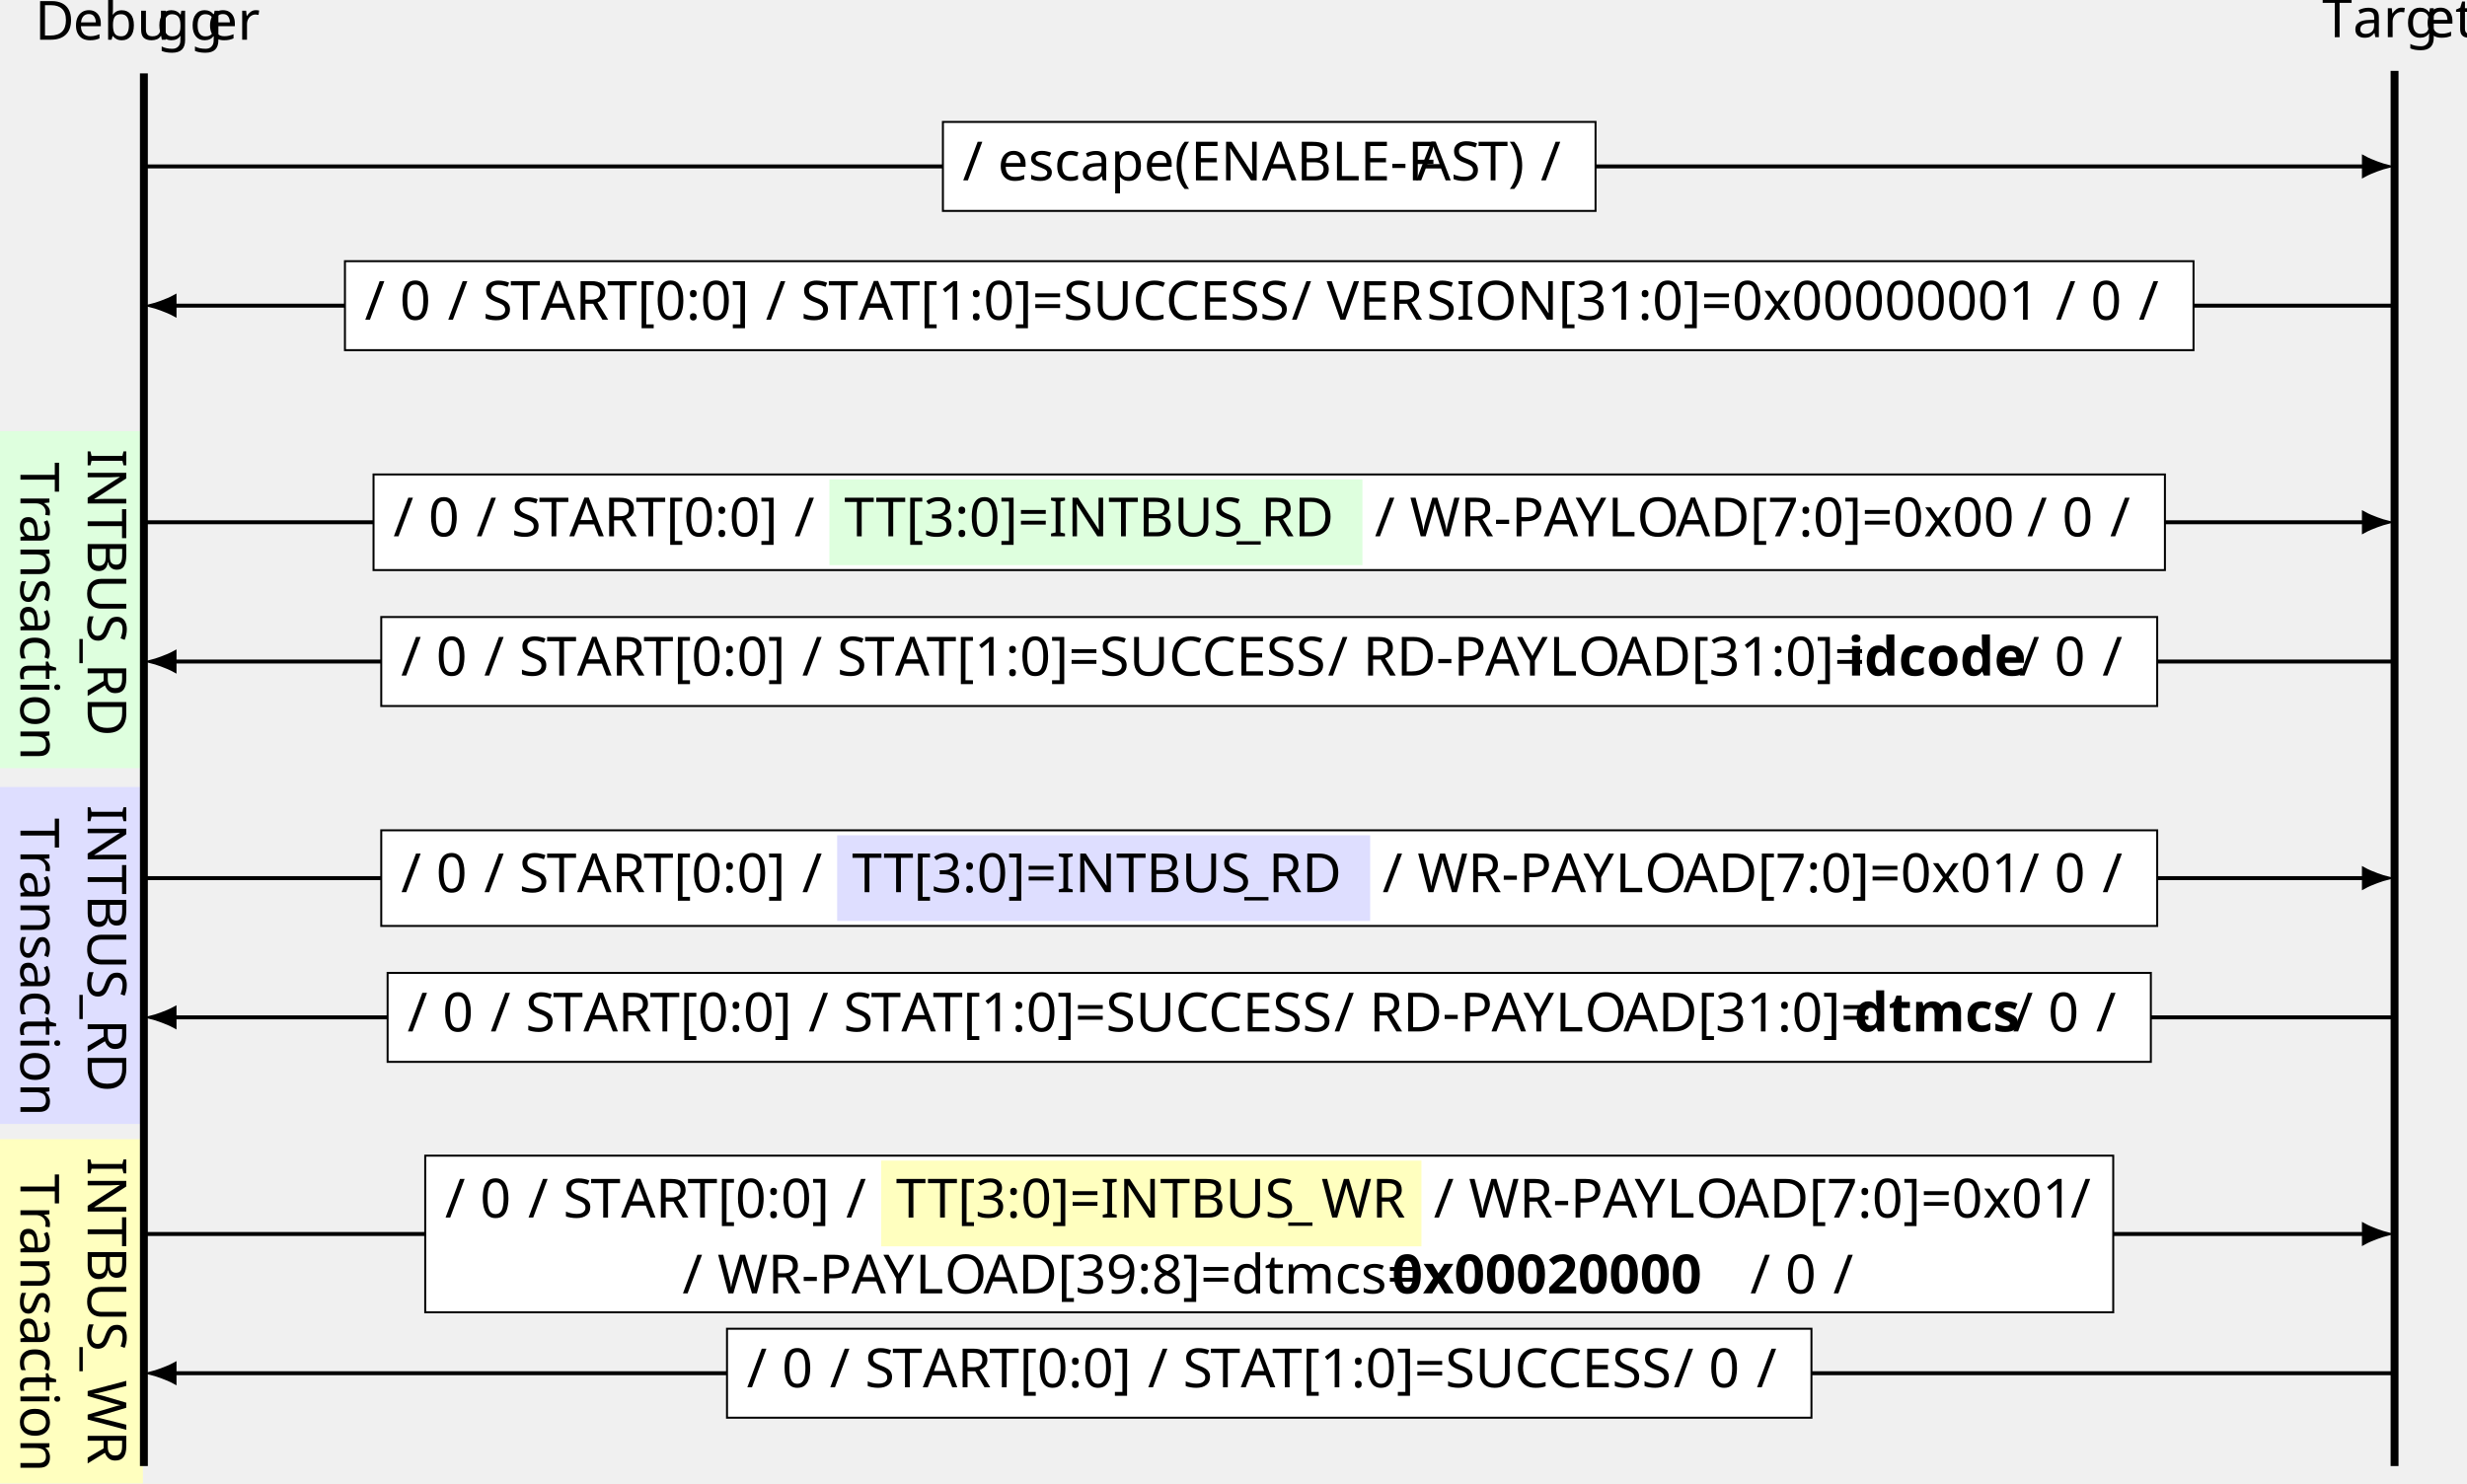
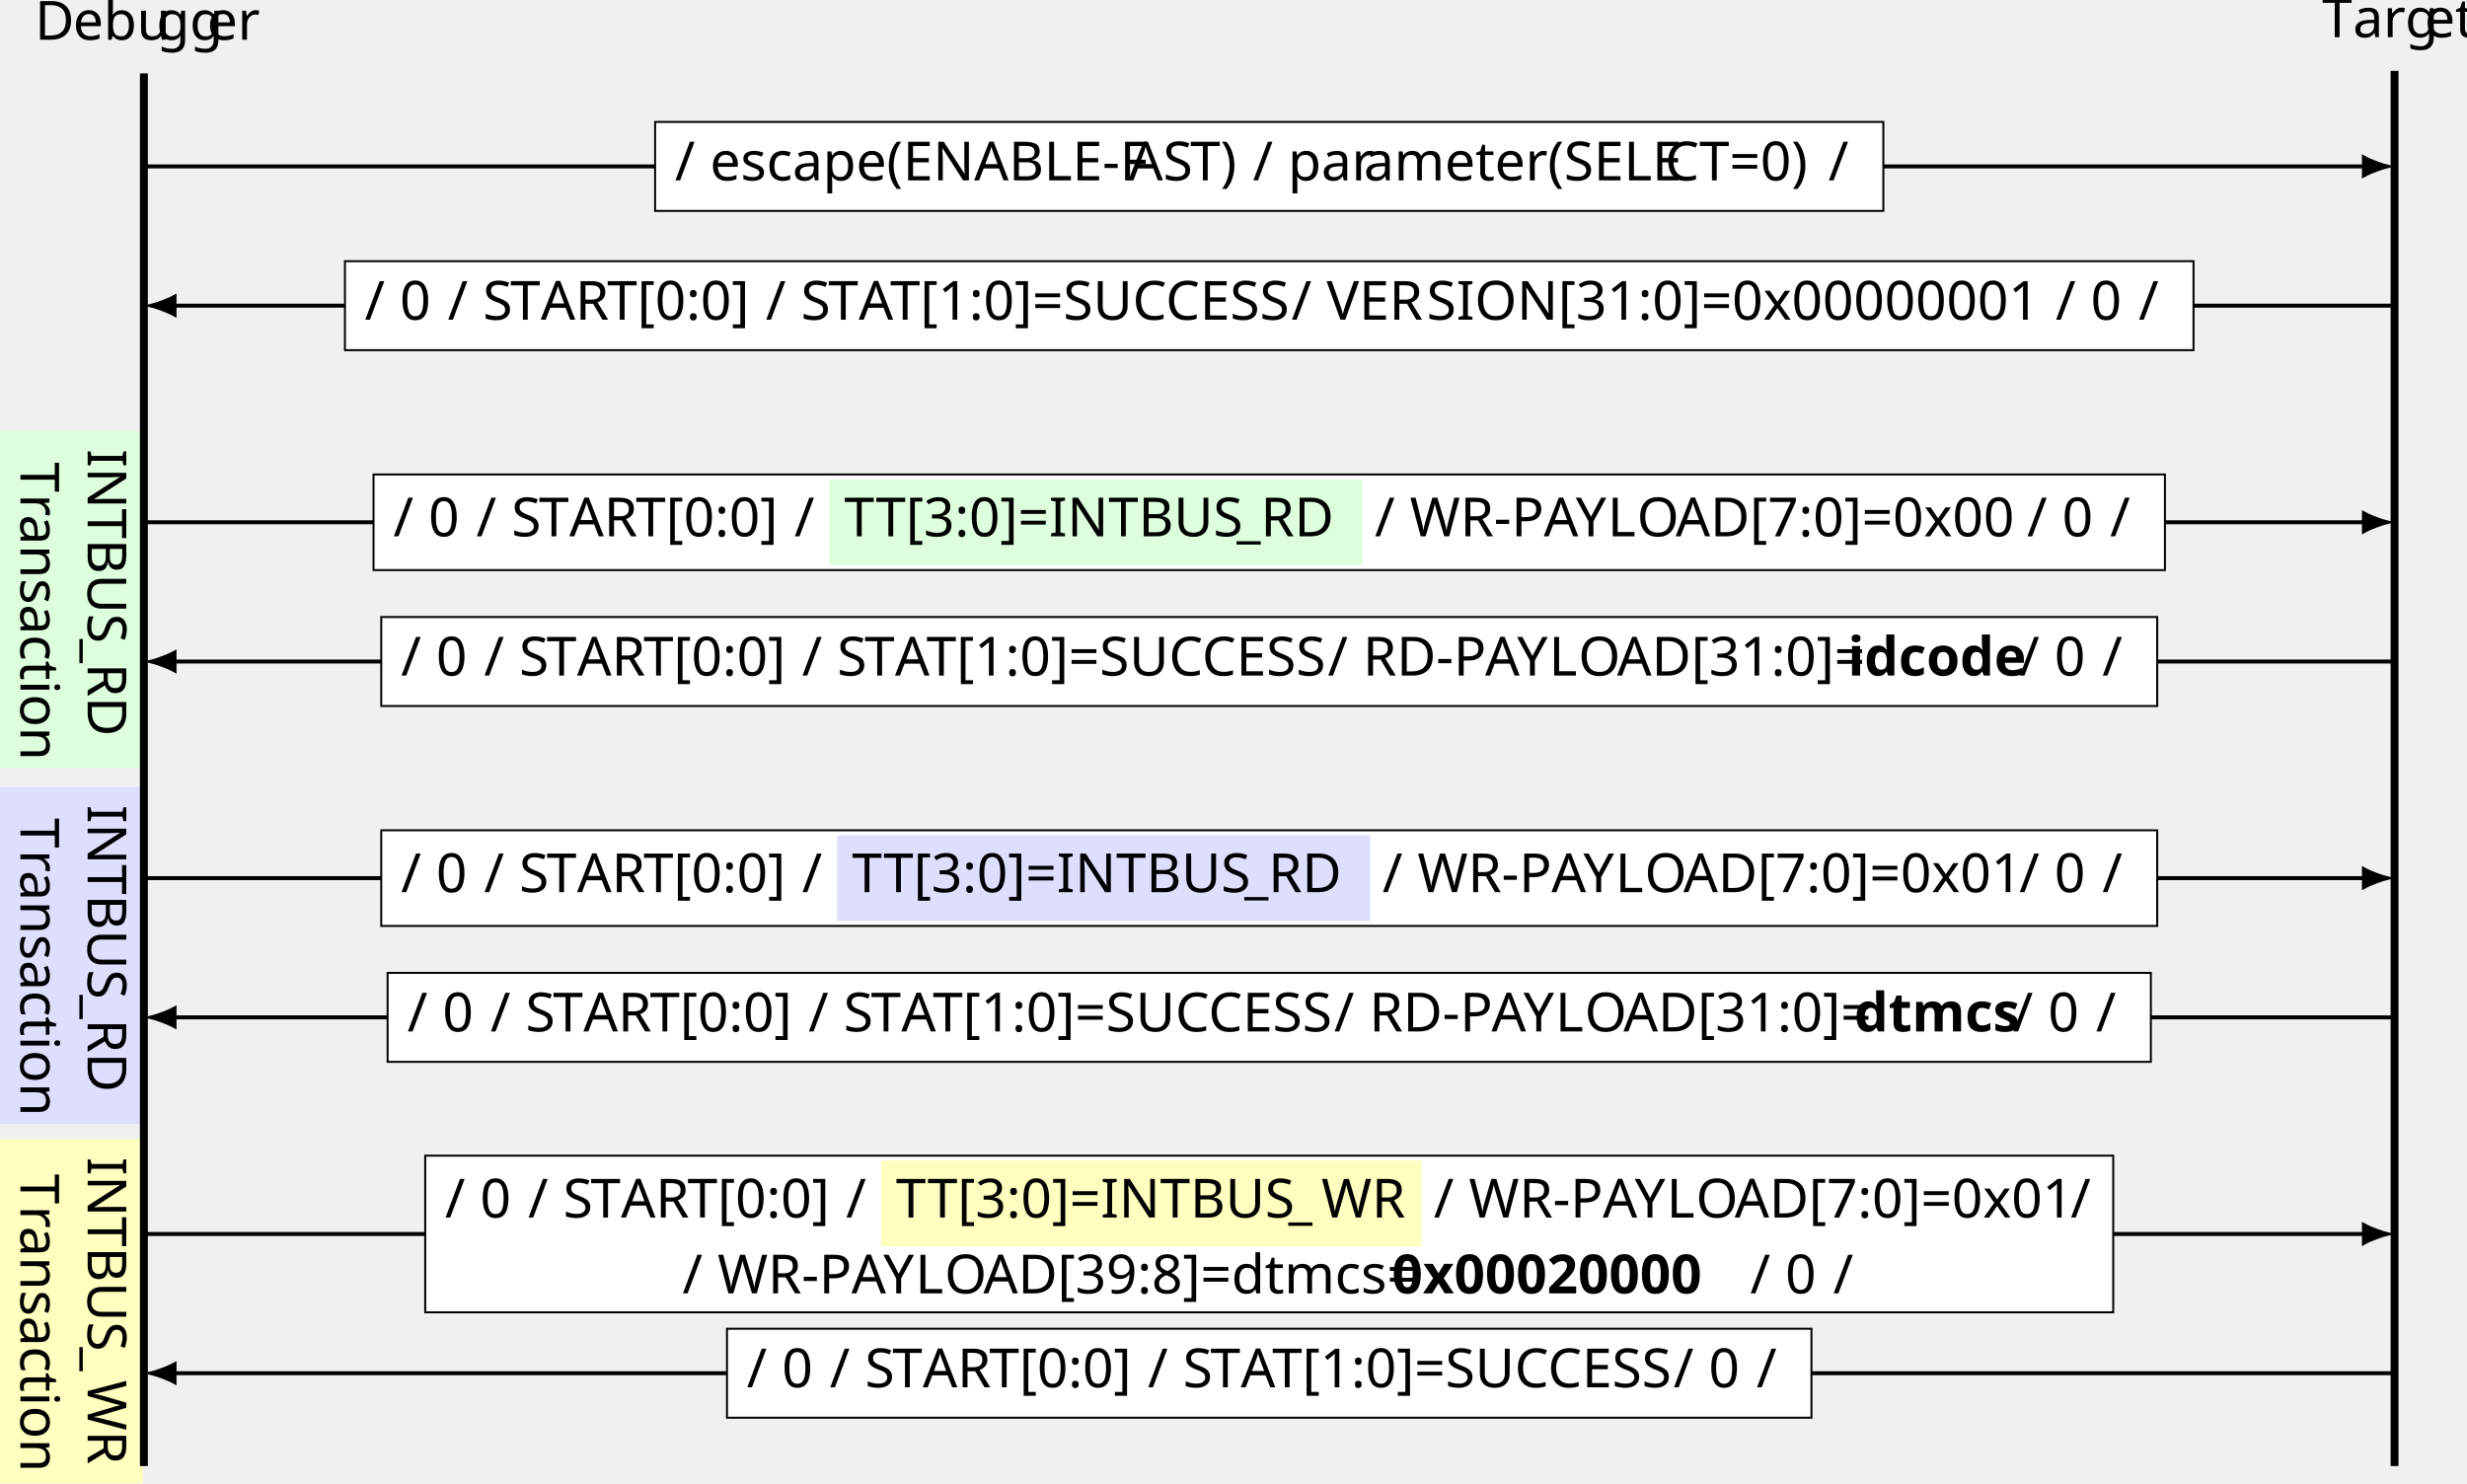
<svg xmlns="http://www.w3.org/2000/svg" version="1.1" width="497.14pt" height="298.969pt" viewBox="-72 -68.364 497.14 298.969">
  <style type="text/css">
text.f0 {font-family:Petrona;font-weight:bold;font-size:10.909px}
text.f1 {font-family:Petrona;font-weight:300;font-size:10.909px}



</style>
  <g id="page1">
    <text class="f1" x="-43.005" y="-62.888" transform="matrix(1 0 0 1 -21.9766 2.5309)">D<tspan x="-35.303">ebu</tspan>
      <tspan x="-18.503">gg</tspan>
      <tspan x="-8.292">er</tspan>
    </text>
    <text class="f1" x="-43.005" y="-62.888" transform="matrix(1 0 0 1 438.9521 2.0237)">T<tspan x="-36.809">arg</tspan>
      <tspan x="-22.343">et</tspan>
    </text>
    <path d="M-43.004-34.824H404.367" stroke="#000" fill="none" stroke-width=".797" stroke-miterlimit="10" />
    <path d="M408.902-34.824C408.344-34.961 405.898-35.746 404.367-36.598V-33.051C405.898-33.902 408.344-34.687 408.902-34.824Z" />
    <path d="M408.902-34.824C408.344-34.961 405.898-35.746 404.367-36.598V-33.051C405.898-33.902 408.344-34.687 408.902-34.824Z" stroke="#000" fill="none" stroke-width=".797" stroke-miterlimit="10" />
-     <path d="M118.012-25.859H249.527V-43.793H118.012Z" fill="#fff" />
-     <path d="M118.012-25.859H249.527V-43.793H118.012Z" stroke="#000" fill="none" stroke-width=".399" stroke-miterlimit="10" />
-     <text class="f1" x="-43.005" y="-62.888" transform="matrix(1 0 0 1 165.0011 30.8831)">/<tspan x="-35.925">escape(ENABLE-F</tspan>
+     <path d="M60.016-25.859H307.524V-43.793H60.016Z" fill="#fff" />
+     <path d="M60.016-25.859H307.524V-43.793H60.016Z" stroke="#000" fill="none" stroke-width=".399" stroke-miterlimit="10" />
+     <text class="f1" x="-43.005" y="-62.888" transform="matrix(1 0 0 1 107.0076 30.8831)">/<tspan x="-35.925">escape(ENABLE-F</tspan>
      <tspan x="48.391">AS</tspan>
      <tspan x="60.849">T)</tspan>
      <tspan x="73.46">/</tspan>
+       <tspan x="80.54">par</tspan>
+       <tspan x="95.813">ameter(SELE</tspan>
+       <tspan x="156.511">C</tspan>
+       <tspan x="163.428">T=0)</tspan>
+       <tspan x="189.446">/</tspan>
    </text>
    <path d="M410.543-6.762H-36.828" stroke="#000" fill="none" stroke-width=".797" stroke-miterlimit="10" />
    <path d="M-41.363-6.762C-40.805-6.625-38.359-5.84-36.828-4.988V-8.535C-38.359-7.684-40.805-6.898-41.363-6.762Z" />
    <path d="M-41.363-6.762C-40.805-6.625-38.359-5.84-36.828-4.988V-8.535C-38.359-7.684-40.805-6.898-41.363-6.762Z" stroke="#000" fill="none" stroke-width=".797" stroke-miterlimit="10" />
    <path d="M-2.488 2.203H370.027V-15.727H-2.488Z" fill="#fff" />
    <path d="M-2.488 2.203H370.027V-15.727H-2.488Z" stroke="#000" fill="none" stroke-width=".399" stroke-miterlimit="10" />
    <text class="f1" x="-43.005" y="-62.888" transform="matrix(1 0 0 1 44.50313 58.96252)">/<tspan x="-35.925">0</tspan>
      <tspan x="-26.281">/</tspan>
      <tspan x="-19.201">S</tspan>
      <tspan x="-13.671">T</tspan>
      <tspan x="-7.54">AR</tspan>
      <tspan x="5.846">T[0:0]</tspan>
      <tspan x="37.799">/</tspan>
      <tspan x="44.879">S</tspan>
      <tspan x="50.409">T</tspan>
      <tspan x="56.54">A</tspan>
      <tspan x="62.868">T[1:0]=SUCCESS</tspan>
      <tspan x="143.748">/</tspan>
      <tspan x="150.828">VER</tspan>
      <tspan x="170.977">SION[31:0]=0x00000001</tspan>
      <tspan x="297.729">/</tspan>
      <tspan x="304.809">0</tspan>
      <tspan x="314.453">/</tspan>
    </text>
    <path d="M-43.203 86.437V18.531H-72V86.437Z" fill="#deffde" />
    <text class="f1" x="-43.005" y="-76.437" transform="matrix(0 1 -1 0 -130.7721 65.1715)">INTBUS<tspan x="-4.736">_RD</tspan>
      <tspan x="-40.381" y="-62.888">T</tspan>
      <tspan x="-33.978">r</tspan>
      <tspan x="-29.821">ansaction</tspan>
    </text>
    <path d="M-43.004 36.891H404.367" stroke="#000" fill="none" stroke-width=".797" stroke-miterlimit="10" />
    <path d="M408.902 36.891C408.344 36.754 405.898 35.973 404.367 35.121V38.664C405.898 37.812 408.344 37.031 408.902 36.891Z" />
    <path d="M408.902 36.891C408.344 36.754 405.898 35.973 404.367 35.121V38.664C405.898 37.812 408.344 37.031 408.902 36.891Z" stroke="#000" fill="none" stroke-width=".797" stroke-miterlimit="10" />
    <path d="M3.273 46.527H364.266V27.258H3.273Z" fill="#fff" />
    <path d="M3.273 46.527H364.266V27.258H3.273Z" stroke="#000" fill="none" stroke-width=".399" stroke-miterlimit="10" />
    <text class="f1" x="-43.005" y="-62.888" transform="matrix(1 0 0 1 50.26347 102.6164)">/<tspan x="-35.925">0</tspan>
      <tspan x="-26.281">/</tspan>
      <tspan x="-19.201">S</tspan>
      <tspan x="-13.671">T</tspan>
      <tspan x="-7.54">AR</tspan>
      <tspan x="5.846">T[0:0]</tspan>
      <tspan x="37.799">/</tspan>
    </text>
    <rect x="44.879" y="-74.364" height="17.279" width="107.41" transform="matrix(1 0 0 1 50.26347 102.6164)" fill="#deffde" />
    <text class="f1" x="47.867" y="-62.888" transform="matrix(1 0 0 1 50.26347 102.6164)">T<tspan x="54.216">T[3:0]=INTBUS</tspan>
      <tspan x="126.936">_RD</tspan>
      <tspan x="154.765">/</tspan>
      <tspan x="161.845">WR-P</tspan>
      <tspan x="188.823">A</tspan>
      <tspan x="195.26">Y</tspan>
      <tspan x="201.674">L</tspan>
      <tspan x="207.587">O</tspan>
      <tspan x="215.409">AD[7:0]=0x00</tspan>
      <tspan x="286.209">/</tspan>
      <tspan x="293.289">0</tspan>
      <tspan x="302.932">/</tspan>
    </text>
    <path d="M410.543 64.957H-36.828" stroke="#000" fill="none" stroke-width=".797" stroke-miterlimit="10" />
    <path d="M-41.363 64.957C-40.805 65.094-38.359 65.875-36.828 66.727V63.184C-38.359 64.035-40.805 64.816-41.363 64.957Z" />
    <path d="M-41.363 64.957C-40.805 65.094-38.359 65.875-36.828 66.727V63.184C-38.359 64.035-40.805 64.816-41.363 64.957Z" stroke="#000" fill="none" stroke-width=".797" stroke-miterlimit="10" />
    <path d="M4.828 73.922H362.711V55.988H4.828Z" fill="#fff" />
    <path d="M4.828 73.922H362.711V55.988H4.828Z" stroke="#000" fill="none" stroke-width=".399" stroke-miterlimit="10" />
    <text class="f1" x="-43.005" y="-62.888" transform="matrix(1 0 0 1 51.81776 130.6795)">/<tspan x="-35.925">0</tspan>
      <tspan x="-26.281">/</tspan>
      <tspan x="-19.201">S</tspan>
      <tspan x="-13.671">T</tspan>
      <tspan x="-7.54">AR</tspan>
      <tspan x="5.846">T[0:0]</tspan>
      <tspan x="37.799">/</tspan>
      <tspan x="44.879">S</tspan>
      <tspan x="50.409">T</tspan>
      <tspan x="56.54">A</tspan>
      <tspan x="62.868">T[1:0]=SUCCESS</tspan>
      <tspan x="143.748">/</tspan>
      <tspan x="150.828">RD-P</tspan>
      <tspan x="175.46">A</tspan>
      <tspan x="181.897">Y</tspan>
      <tspan x="188.311">L</tspan>
      <tspan x="194.224">O</tspan>
      <tspan x="202.046">AD[31:0]=</tspan>
    </text>
    <text class="f0" x="248.551" y="-62.888" transform="matrix(1 0 0 1 51.81776 130.6795)">idcode</text>
    <text class="f1" x="283.1" y="-62.888" transform="matrix(1 0 0 1 51.81776 130.6795)">/<tspan x="290.18">0</tspan>
      <tspan x="299.824">/</tspan>
    </text>
    <path d="M-43.203 158.152V90.246H-72V158.152Z" fill="#dedeff" />
    <text class="f1" x="-43.005" y="-76.437" transform="matrix(0 1 -1 0 -130.7721 136.8884)">INTBUS<tspan x="-4.736">_RD</tspan>
      <tspan x="-40.381" y="-62.888">T</tspan>
      <tspan x="-33.978">r</tspan>
      <tspan x="-29.821">ansaction</tspan>
    </text>
    <path d="M-43.004 108.609H404.367" stroke="#000" fill="none" stroke-width=".797" stroke-miterlimit="10" />
    <path d="M408.902 108.609C408.344 108.472 405.898 107.687 404.367 106.836V110.383C405.898 109.531 408.344 108.746 408.902 108.609Z" />
    <path d="M408.902 108.609C408.344 108.472 405.898 107.687 404.367 106.836V110.383C405.898 109.531 408.344 108.746 408.902 108.609Z" stroke="#000" fill="none" stroke-width=".797" stroke-miterlimit="10" />
    <path d="M4.828 118.246H362.711V98.972H4.828Z" fill="#fff" />
    <path d="M4.828 118.246H362.711V98.972H4.828Z" stroke="#000" fill="none" stroke-width=".399" stroke-miterlimit="10" />
    <text class="f1" x="-43.005" y="-62.888" transform="matrix(1 0 0 1 51.81805 174.3337)">/<tspan x="-35.925">0</tspan>
      <tspan x="-26.281">/</tspan>
      <tspan x="-19.201">S</tspan>
      <tspan x="-13.671">T</tspan>
      <tspan x="-7.54">AR</tspan>
      <tspan x="5.846">T[0:0]</tspan>
      <tspan x="37.799">/</tspan>
    </text>
    <rect x="44.879" y="-74.364" height="17.279" width="107.41" transform="matrix(1 0 0 1 51.81805 174.3337)" fill="#dedeff" />
    <text class="f1" x="47.867" y="-62.888" transform="matrix(1 0 0 1 51.81805 174.3337)">T<tspan x="54.216">T[3:0]=INTBUS</tspan>
      <tspan x="126.936">_RD</tspan>
      <tspan x="154.765">/</tspan>
      <tspan x="161.845">WR-P</tspan>
      <tspan x="188.823">A</tspan>
      <tspan x="195.26">Y</tspan>
      <tspan x="201.674">L</tspan>
      <tspan x="207.587">O</tspan>
      <tspan x="215.409">AD[7:0]=0x01</tspan>
      <tspan x="283.1">/</tspan>
      <tspan x="290.18">0</tspan>
      <tspan x="299.823">/</tspan>
    </text>
    <path d="M410.543 136.672H-36.828" stroke="#000" fill="none" stroke-width=".797" stroke-miterlimit="10" />
    <path d="M-41.363 136.672C-40.805 136.808-38.359 137.593-36.828 138.445V134.902C-38.359 135.75-40.805 136.535-41.363 136.672Z" />
    <path d="M-41.363 136.672C-40.805 136.808-38.359 137.593-36.828 138.445V134.902C-38.359 135.75-40.805 136.535-41.363 136.672Z" stroke="#000" fill="none" stroke-width=".797" stroke-miterlimit="10" />
    <path d="M6.109 145.64H361.43V127.707H6.109Z" fill="#fff" />
    <path d="M6.109 145.64H361.43V127.707H6.109Z" stroke="#000" fill="none" stroke-width=".399" stroke-miterlimit="10" />
    <text class="f1" x="-43.005" y="-62.888" transform="matrix(1 0 0 1 53.0996 202.3967)">/<tspan x="-35.925">0</tspan>
      <tspan x="-26.281">/</tspan>
      <tspan x="-19.201">S</tspan>
      <tspan x="-13.671">T</tspan>
      <tspan x="-7.54">AR</tspan>
      <tspan x="5.846">T[0:0]</tspan>
      <tspan x="37.799">/</tspan>
      <tspan x="44.879">S</tspan>
      <tspan x="50.409">T</tspan>
      <tspan x="56.54">A</tspan>
      <tspan x="62.868">T[1:0]=SUCCESS</tspan>
      <tspan x="143.748">/</tspan>
      <tspan x="150.828">RD-P</tspan>
      <tspan x="175.46">A</tspan>
      <tspan x="181.897">Y</tspan>
      <tspan x="188.311">L</tspan>
      <tspan x="194.224">O</tspan>
      <tspan x="202.046">AD[31:0]=</tspan>
    </text>
    <text class="f0" x="248.551" y="-62.888" transform="matrix(1 0 0 1 53.0996 202.3967)">dtmcs</text>
    <text class="f1" x="280.537" y="-62.888" transform="matrix(1 0 0 1 53.0996 202.3967)">/<tspan x="287.617">0</tspan>
      <tspan x="297.26">/</tspan>
    </text>
    <path d="M-43.203 230.605V161.226H-72V230.605Z" fill="#ffffbf" />
    <text class="f1" x="-43.005" y="-76.437" transform="matrix(0 1 -1 0 -130.7721 207.8691)">INTBUS<tspan x="-4.736">_</tspan>
      <tspan x="1.929">WR</tspan>
      <tspan x="-39.645" y="-62.888">T</tspan>
      <tspan x="-33.241">r</tspan>
      <tspan x="-29.085">ansaction</tspan>
    </text>
    <path d="M-43.004 180.328H404.367" stroke="#000" fill="none" stroke-width=".797" stroke-miterlimit="10" />
    <path d="M408.902 180.328C408.344 180.187 405.898 179.406 404.367 178.554V182.097C405.898 181.246 408.344 180.465 408.902 180.328Z" />
    <path d="M408.902 180.328C408.344 180.187 405.898 179.406 404.367 178.554V182.097C405.898 181.246 408.344 180.465 408.902 180.328Z" stroke="#000" fill="none" stroke-width=".797" stroke-miterlimit="10" />
    <path d="M13.691 196.113H353.848V164.543H13.691Z" fill="#fff" />
    <path d="M13.691 196.113H353.848V164.543H13.691Z" stroke="#000" fill="none" stroke-width=".399" stroke-miterlimit="10" />
    <text class="f1" x="-43.005" y="-78.175" transform="matrix(1 0 0 1 60.6818 255.1887)">/<tspan x="-35.925">0</tspan>
      <tspan x="-26.281">/</tspan>
      <tspan x="-19.201">S</tspan>
      <tspan x="-13.671">T</tspan>
      <tspan x="-7.54">AR</tspan>
      <tspan x="5.846">T[0:0]</tspan>
      <tspan x="37.799">/</tspan>
    </text>
    <rect x="44.879" y="-89.651" height="17.279" width="108.883" transform="matrix(1 0 0 1 60.6818 255.1887)" fill="#ffffbf" />
    <text class="f1" x="47.867" y="-78.175" transform="matrix(1 0 0 1 60.6818 255.1887)">T<tspan x="54.216">T[3:0]=INTBUS</tspan>
      <tspan x="126.936">_</tspan>
      <tspan x="133.602">WR</tspan>
      <tspan x="156.238">/</tspan>
      <tspan x="163.318">WR-P</tspan>
      <tspan x="190.296">A</tspan>
      <tspan x="196.732">Y</tspan>
      <tspan x="203.147">L</tspan>
      <tspan x="209.06">O</tspan>
      <tspan x="216.882">AD[7:0]=0x01</tspan>
      <tspan x="284.572">/</tspan>
      <tspan x="4.836" y="-62.888">/</tspan>
      <tspan x="11.916">WR-P</tspan>
      <tspan x="38.895">A</tspan>
      <tspan x="45.331">Y</tspan>
      <tspan x="51.746">L</tspan>
      <tspan x="57.658">O</tspan>
      <tspan x="65.48">AD[39:8]=dtmcs=</tspan>
    </text>
    <text class="f0" x="147.8" y="-62.888" transform="matrix(1 0 0 1 60.6818 255.1887)">0x00020000</text>
    <text class="f1" x="220.007" y="-62.888" transform="matrix(1 0 0 1 60.6818 255.1887)">/<tspan x="227.087">0</tspan>
      <tspan x="236.731">/</tspan>
    </text>
    <path d="M410.543 208.39H-36.828" stroke="#000" fill="none" stroke-width=".797" stroke-miterlimit="10" />
    <path d="M-41.363 208.39C-40.805 208.527-38.359 209.308-36.828 210.16V206.617C-38.359 207.468-40.805 208.25-41.363 208.39Z" />
    <path d="M-41.363 208.39C-40.805 208.527-38.359 209.308-36.828 210.16V206.617C-38.359 207.468-40.805 208.25-41.363 208.39Z" stroke="#000" fill="none" stroke-width=".797" stroke-miterlimit="10" />
    <path d="M74.504 217.355H293.035V199.422H74.504Z" fill="#fff" />
    <path d="M74.504 217.355H293.035V199.422H74.504Z" stroke="#000" fill="none" stroke-width=".399" stroke-miterlimit="10" />
    <text class="f1" x="-43.005" y="-62.888" transform="matrix(1 0 0 1 121.495 274.1137)">/<tspan x="-35.925">0</tspan>
      <tspan x="-26.281">/</tspan>
      <tspan x="-19.201">S</tspan>
      <tspan x="-13.671">T</tspan>
      <tspan x="-7.54">AR</tspan>
      <tspan x="5.846">T[0:0]</tspan>
      <tspan x="37.799">/</tspan>
      <tspan x="44.879">S</tspan>
      <tspan x="50.409">T</tspan>
      <tspan x="56.54">A</tspan>
      <tspan x="62.868">T[1:0]=SUCCESS</tspan>
      <tspan x="143.748">/</tspan>
      <tspan x="150.828">0</tspan>
      <tspan x="160.471">/</tspan>
    </text>
    <path d="M-43.004-53.574V227.097" stroke="#000" fill="none" stroke-width="1.594" stroke-miterlimit="10" />
    <path d="M410.543-54.082V227.097" stroke="#000" fill="none" stroke-width="1.594" stroke-miterlimit="10" />
  </g>
</svg>
